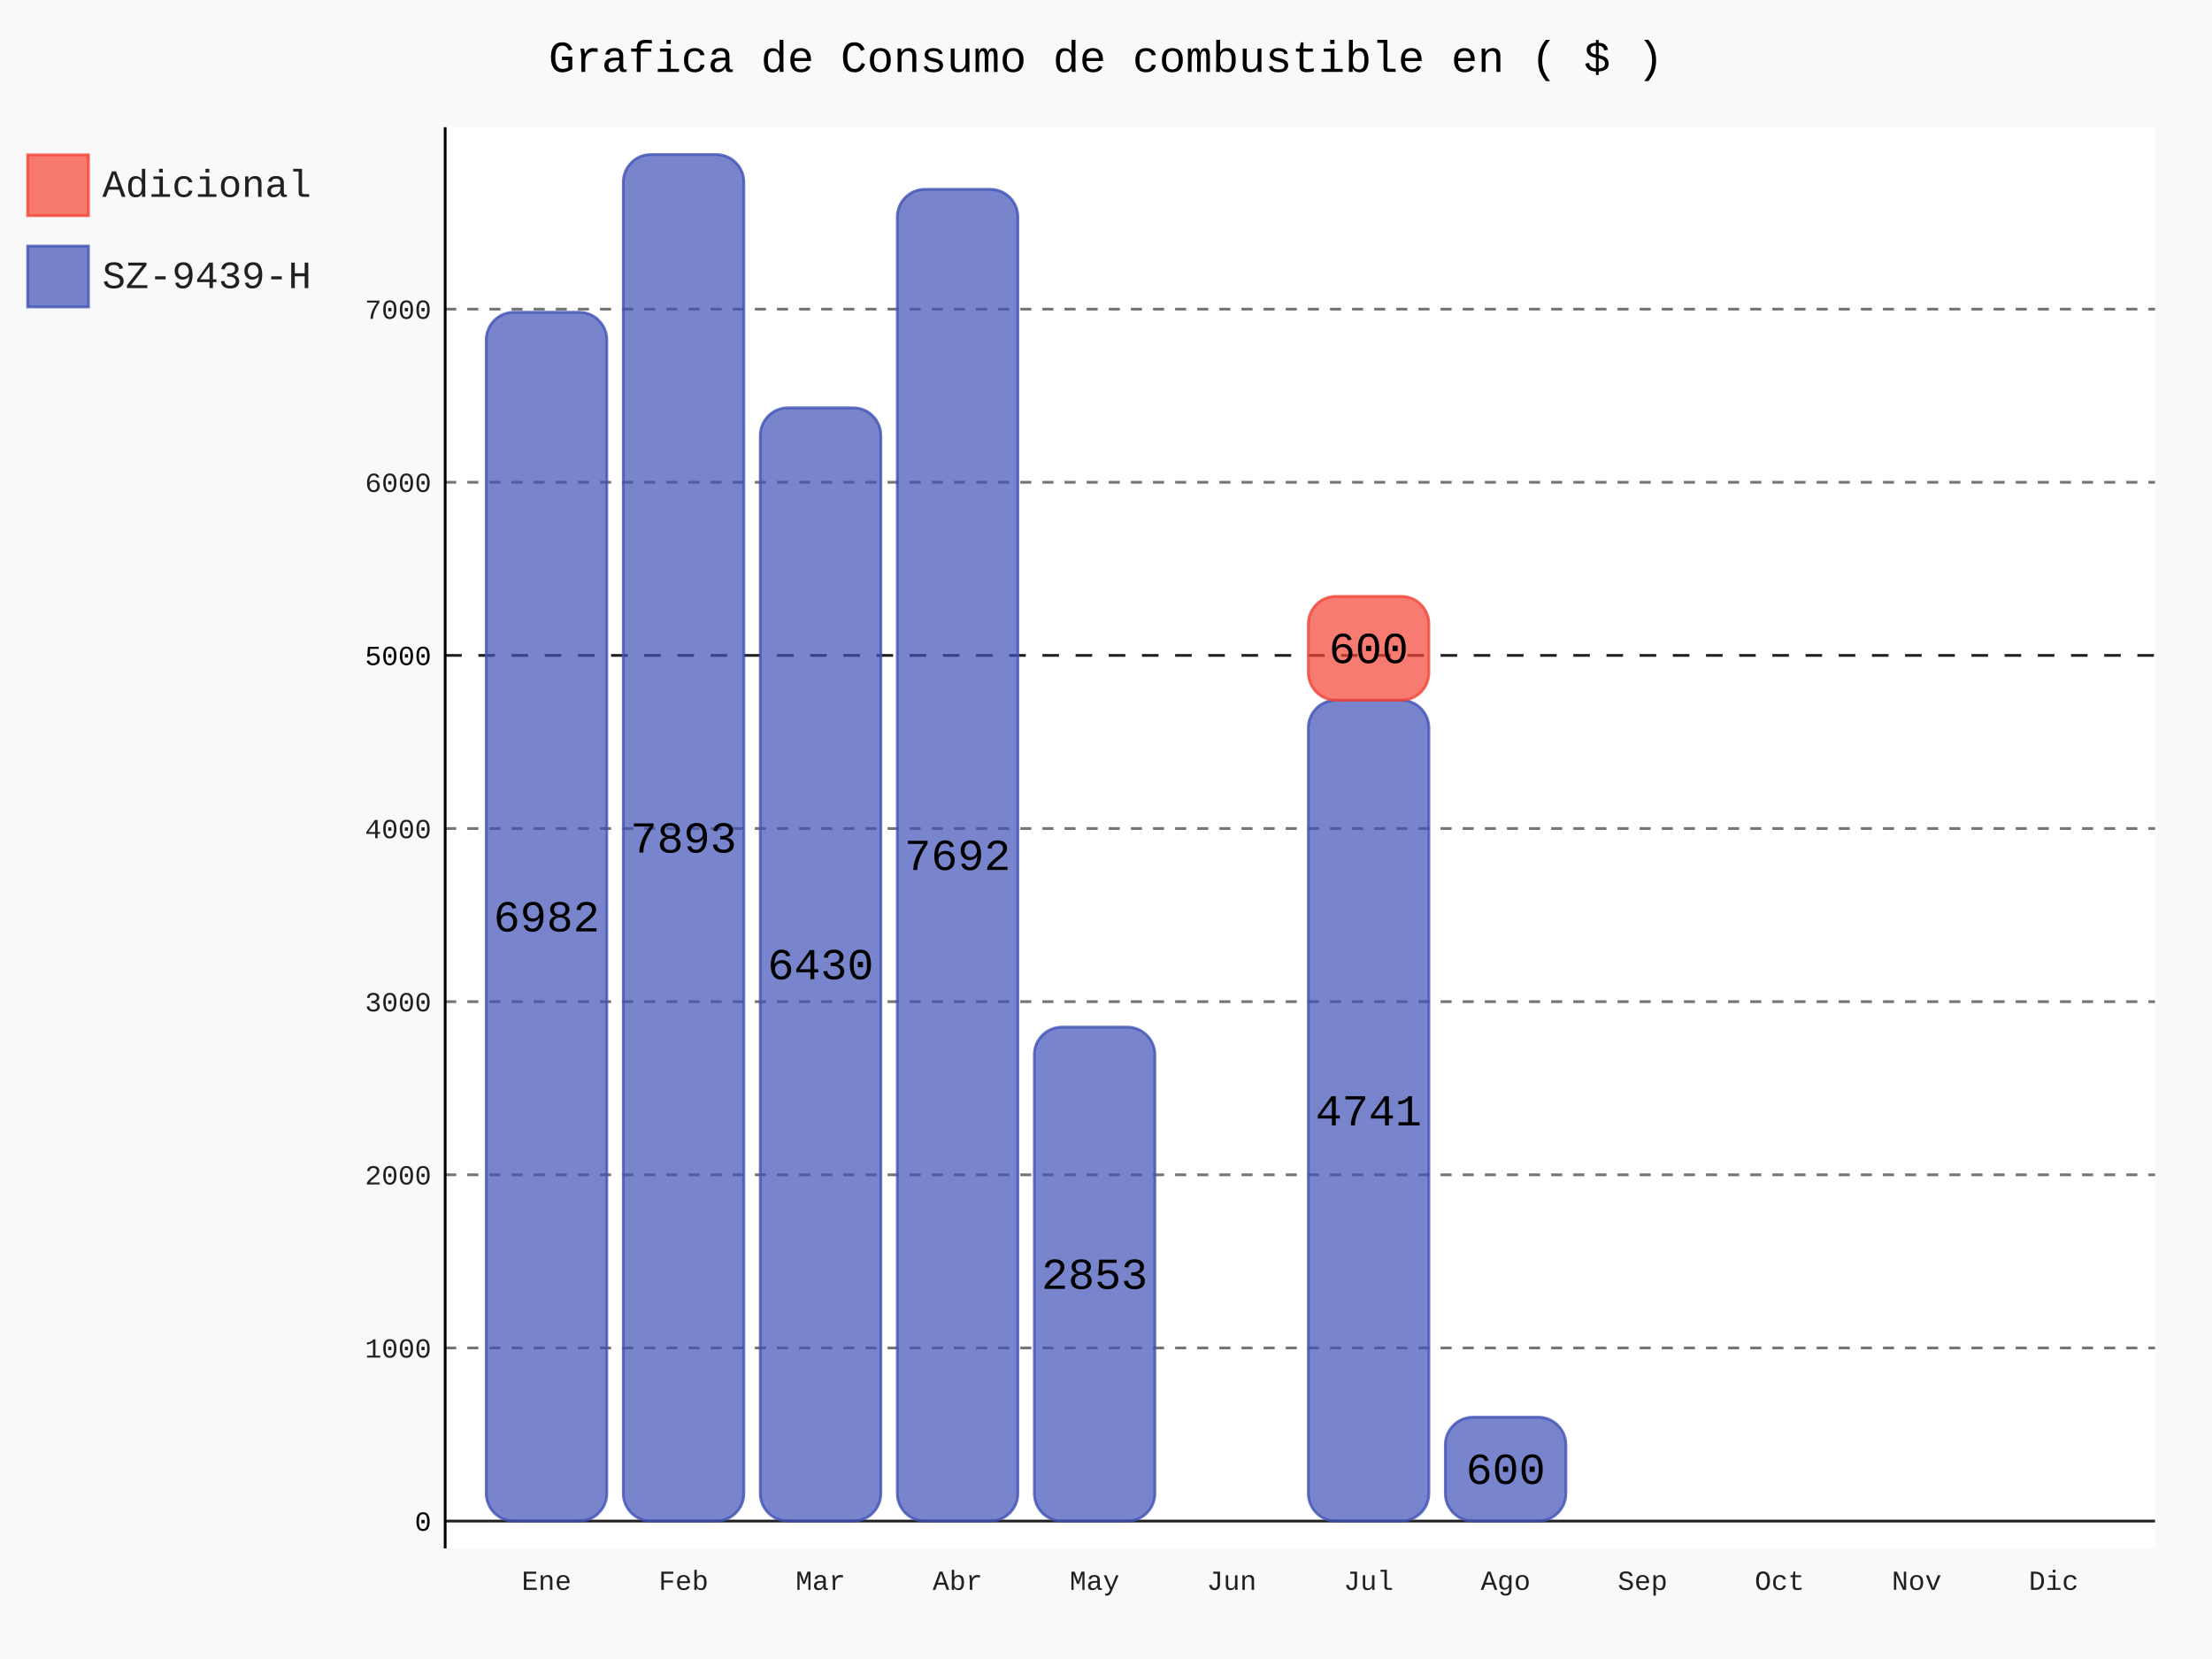
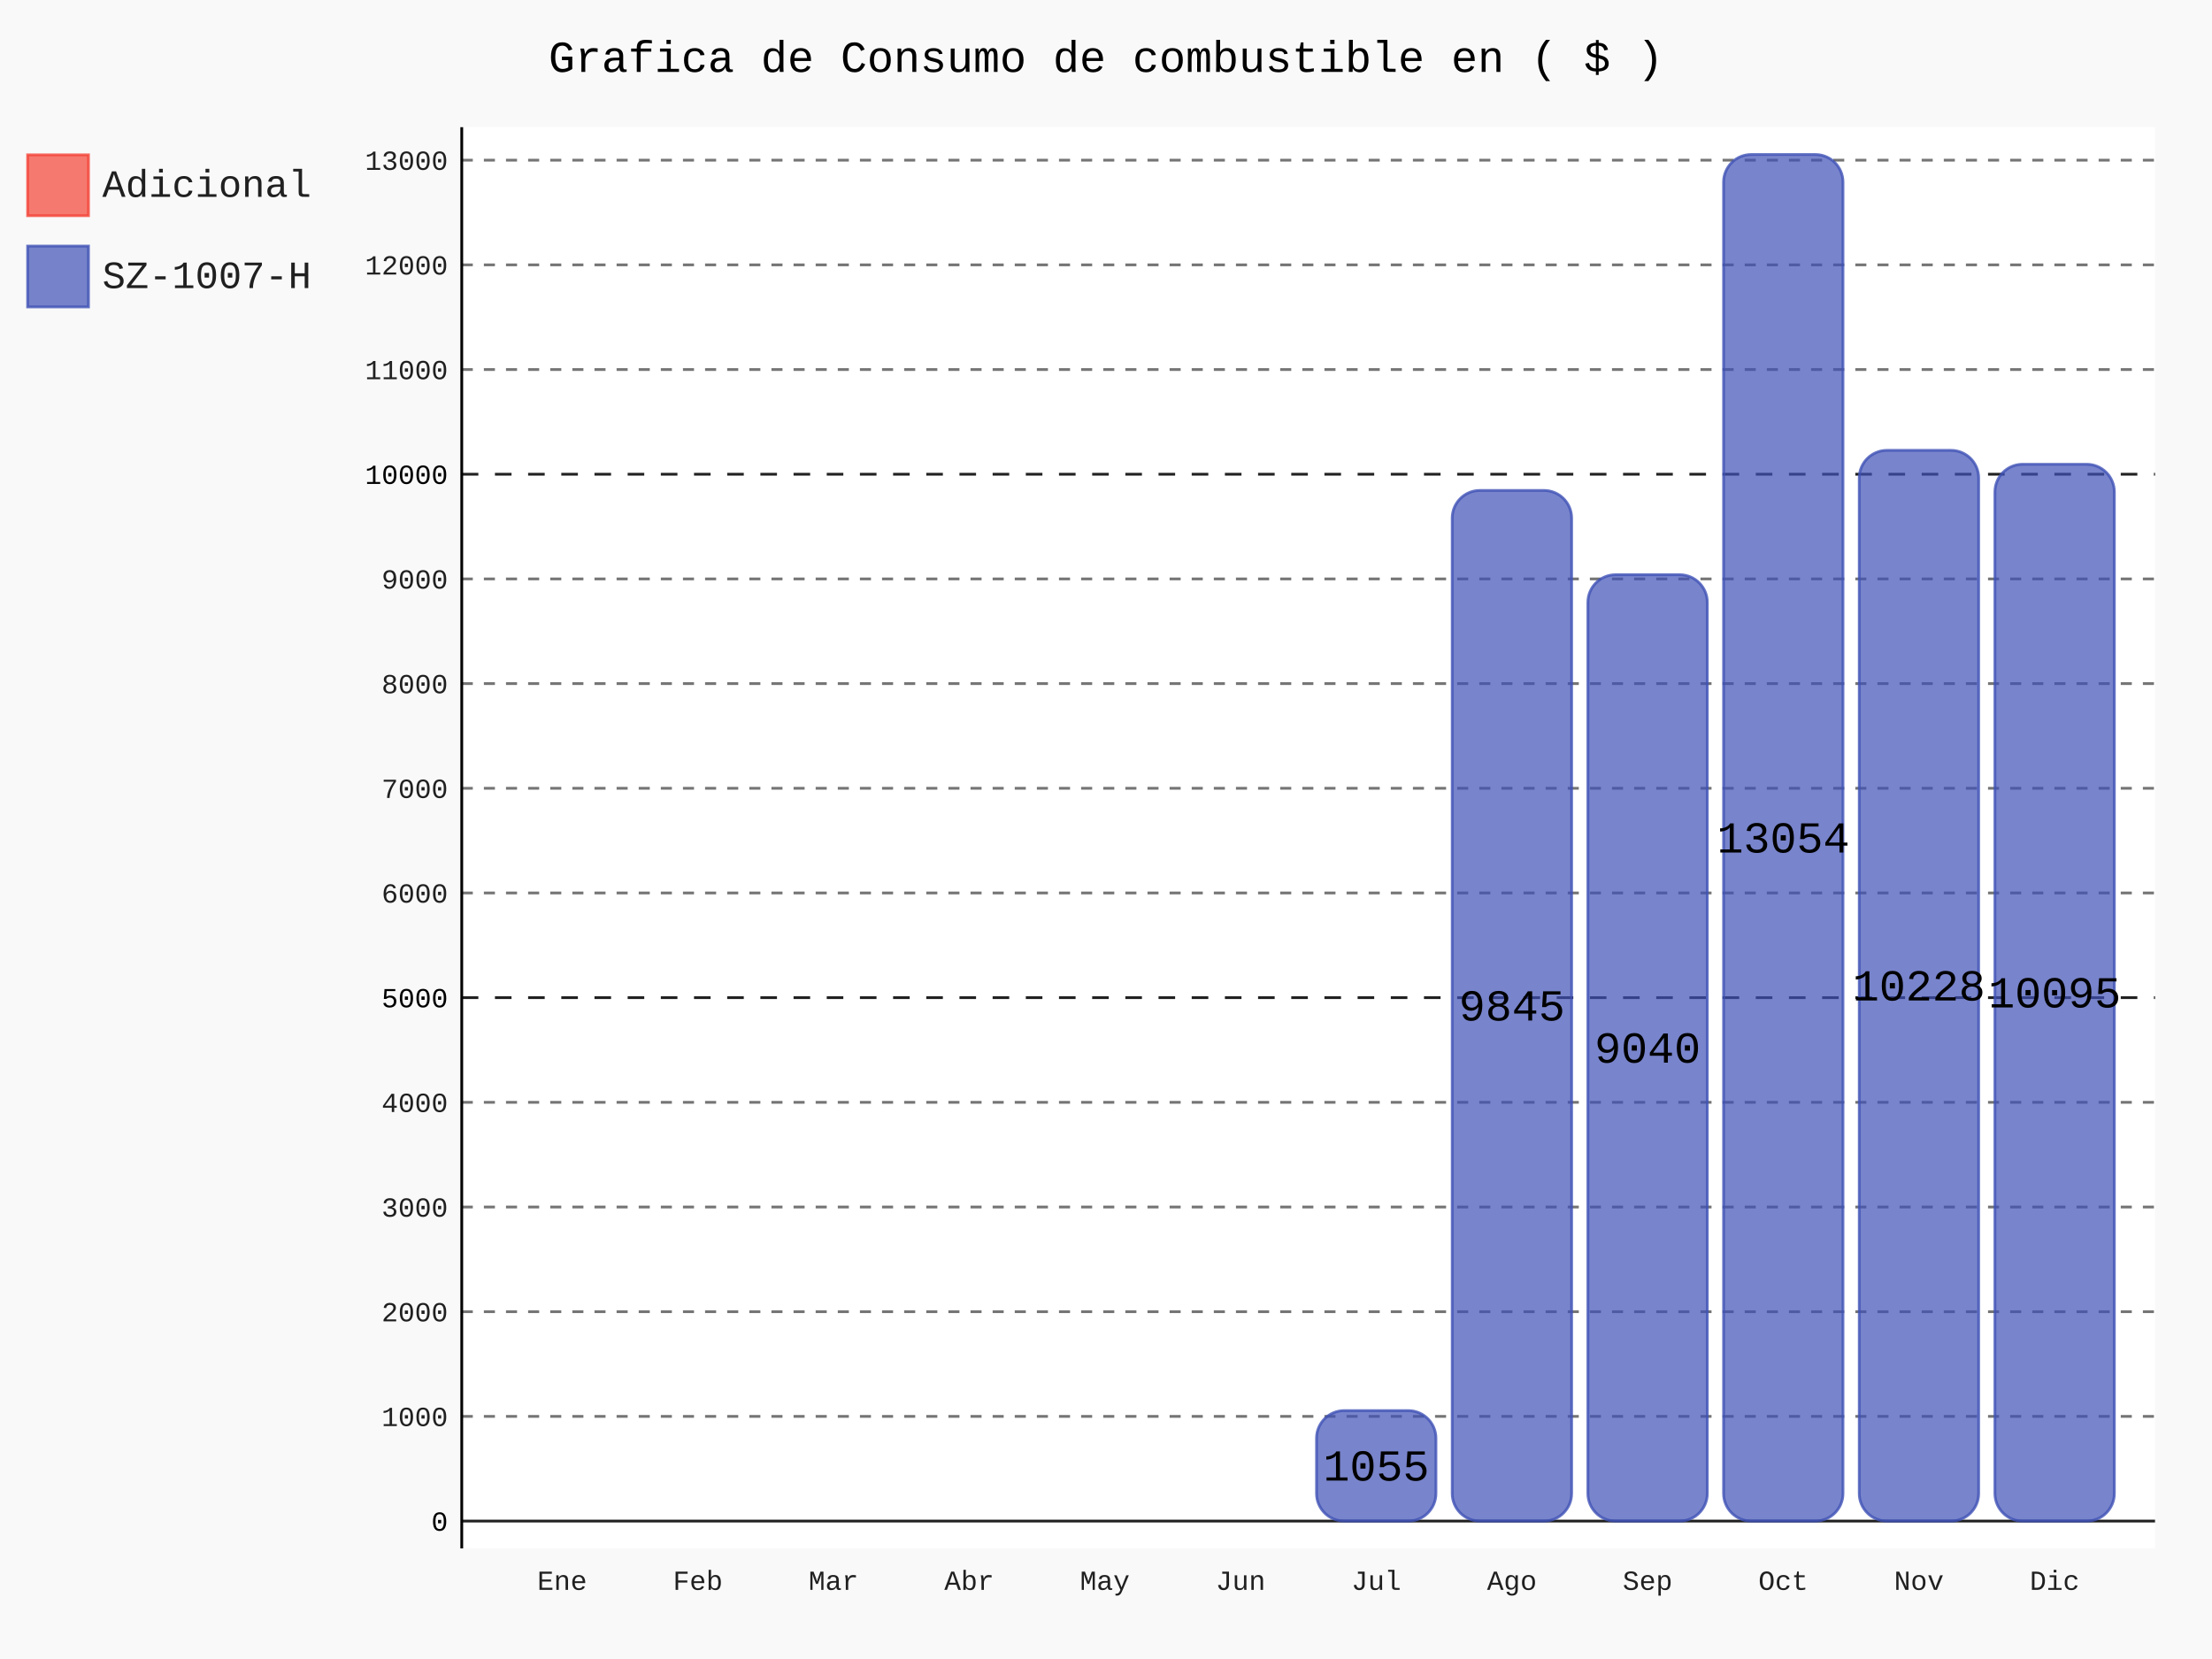
- <svg xmlns="http://www.w3.org/2000/svg" class="pygal-chart" id="chart-29f8f66f-3b3a-4ff8-b013-8a373b217491" viewBox="0 0 800 600">
+ <svg xmlns="http://www.w3.org/2000/svg" class="pygal-chart" id="chart-ab3c2174-28a5-49a7-9c34-a5045a11734b" viewBox="0 0 800 600">
  <defs>
    <style type="text/css">/*
 * This file is part of pygal
 *
 * A python svg graph plotting library
 * Copyright © 2012 Kozea

 * This library is free software: you can redistribute it and/or modify it under
 * the terms of the GNU Lesser General Public License as published by the Free
 * Software Foundation, either version 3 of the License, or (at your option) any
 * later version.
 *
 * This library is distributed in the hope that it will be useful, but WITHOUT
 * ANY WARRANTY; without even the implied warranty of MERCHANTABILITY or FITNESS
 * FOR A PARTICULAR PURPOSE.  See the GNU Lesser General Public License for more
 * details.
 *
 * You should have received a copy of the GNU Lesser General Public License
 * along with pygal. If not, see &lt;http://www.gnu.org/licenses/&gt;.
*/

/*
 * Font-sizes from config, override with care
 */

- #chart-29f8f66f-3b3a-4ff8-b013-8a373b217491  {
+ #chart-ab3c2174-28a5-49a7-9c34-a5045a11734b  {
  -webkit-user-select: none;
  -webkit-font-smoothing: antialiased;
  font-family: Consolas, "Liberation Mono", Menlo, Courier, monospace;
}

- #chart-29f8f66f-3b3a-4ff8-b013-8a373b217491 .title {
+ #chart-ab3c2174-28a5-49a7-9c34-a5045a11734b .title {
  font-family: Consolas, "Liberation Mono", Menlo, Courier, monospace;
  font-size: 16px;
}

- #chart-29f8f66f-3b3a-4ff8-b013-8a373b217491 .legends .legend text {
+ #chart-ab3c2174-28a5-49a7-9c34-a5045a11734b .legends .legend text {
  font-family: Consolas, "Liberation Mono", Menlo, Courier, monospace;
  font-size: 14px;
}

- #chart-29f8f66f-3b3a-4ff8-b013-8a373b217491 .axis text {
+ #chart-ab3c2174-28a5-49a7-9c34-a5045a11734b .axis text {
  font-family: Consolas, "Liberation Mono", Menlo, Courier, monospace;
  font-size: 10px;
}

- #chart-29f8f66f-3b3a-4ff8-b013-8a373b217491 .axis text.major {
+ #chart-ab3c2174-28a5-49a7-9c34-a5045a11734b .axis text.major {
  font-family: Consolas, "Liberation Mono", Menlo, Courier, monospace;
  font-size: 10px;
}

- #chart-29f8f66f-3b3a-4ff8-b013-8a373b217491 .text-overlay text.value {
+ #chart-ab3c2174-28a5-49a7-9c34-a5045a11734b .text-overlay text.value {
  font-family: Consolas, "Liberation Mono", Menlo, Courier, monospace;
  font-size: 16px;
}

- #chart-29f8f66f-3b3a-4ff8-b013-8a373b217491 .text-overlay text.label {
+ #chart-ab3c2174-28a5-49a7-9c34-a5045a11734b .text-overlay text.label {
  font-family: Consolas, "Liberation Mono", Menlo, Courier, monospace;
  font-size: 10px;
}

- #chart-29f8f66f-3b3a-4ff8-b013-8a373b217491 .tooltip {
+ #chart-ab3c2174-28a5-49a7-9c34-a5045a11734b .tooltip {
  font-family: Consolas, "Liberation Mono", Menlo, Courier, monospace;
  font-size: 14px;
}

- #chart-29f8f66f-3b3a-4ff8-b013-8a373b217491 text.no_data {
+ #chart-ab3c2174-28a5-49a7-9c34-a5045a11734b text.no_data {
  font-family: Consolas, "Liberation Mono", Menlo, Courier, monospace;
  font-size: 64px;
}

/*
 * This file is part of pygal
 *
 * A python svg graph plotting library
 * Copyright © 2012 Kozea

 * This library is free software: you can redistribute it and/or modify it under
 * the terms of the GNU Lesser General Public License as published by the Free
 * Software Foundation, either version 3 of the License, or (at your option) any
 * later version.
 *
 * This library is distributed in the hope that it will be useful, but WITHOUT
 * ANY WARRANTY; without even the implied warranty of MERCHANTABILITY or FITNESS
 * FOR A PARTICULAR PURPOSE.  See the GNU Lesser General Public License for more
 * details.
 *
 * You should have received a copy of the GNU Lesser General Public License
 * along with pygal. If not, see &lt;http://www.gnu.org/licenses/&gt;.
*/

/*
 * Styles from config
 */

- #chart-29f8f66f-3b3a-4ff8-b013-8a373b217491 {
+ #chart-ab3c2174-28a5-49a7-9c34-a5045a11734b {
  background-color: rgba(249, 249, 249, 1);
}

- #chart-29f8f66f-3b3a-4ff8-b013-8a373b217491 path,
- #chart-29f8f66f-3b3a-4ff8-b013-8a373b217491 line,
- #chart-29f8f66f-3b3a-4ff8-b013-8a373b217491 rect,
- #chart-29f8f66f-3b3a-4ff8-b013-8a373b217491 circle {
+ #chart-ab3c2174-28a5-49a7-9c34-a5045a11734b path,
+ #chart-ab3c2174-28a5-49a7-9c34-a5045a11734b line,
+ #chart-ab3c2174-28a5-49a7-9c34-a5045a11734b rect,
+ #chart-ab3c2174-28a5-49a7-9c34-a5045a11734b circle {
  -webkit-transition: 150ms;
  -moz-transition: 150ms;
  transition: 150ms;
}

- #chart-29f8f66f-3b3a-4ff8-b013-8a373b217491 .graph &gt; .background {
+ #chart-ab3c2174-28a5-49a7-9c34-a5045a11734b .graph &gt; .background {
  fill: rgba(249, 249, 249, 1);
}

- #chart-29f8f66f-3b3a-4ff8-b013-8a373b217491 .plot &gt; .background {
+ #chart-ab3c2174-28a5-49a7-9c34-a5045a11734b .plot &gt; .background {
  fill: rgba(255, 255, 255, 1);
}

- #chart-29f8f66f-3b3a-4ff8-b013-8a373b217491 .graph {
+ #chart-ab3c2174-28a5-49a7-9c34-a5045a11734b .graph {
  fill: rgba(0, 0, 0, .87);
}

- #chart-29f8f66f-3b3a-4ff8-b013-8a373b217491 text.no_data {
+ #chart-ab3c2174-28a5-49a7-9c34-a5045a11734b text.no_data {
  fill: rgba(0, 0, 0, 1);
}

- #chart-29f8f66f-3b3a-4ff8-b013-8a373b217491 .title {
+ #chart-ab3c2174-28a5-49a7-9c34-a5045a11734b .title {
  fill: rgba(0, 0, 0, 1);
}

- #chart-29f8f66f-3b3a-4ff8-b013-8a373b217491 .legends .legend text {
+ #chart-ab3c2174-28a5-49a7-9c34-a5045a11734b .legends .legend text {
  fill: rgba(0, 0, 0, .87);
}

- #chart-29f8f66f-3b3a-4ff8-b013-8a373b217491 .legends .legend:hover text {
+ #chart-ab3c2174-28a5-49a7-9c34-a5045a11734b .legends .legend:hover text {
  fill: rgba(0, 0, 0, 1);
}

- #chart-29f8f66f-3b3a-4ff8-b013-8a373b217491 .axis .line {
+ #chart-ab3c2174-28a5-49a7-9c34-a5045a11734b .axis .line {
  stroke: rgba(0, 0, 0, 1);
}

- #chart-29f8f66f-3b3a-4ff8-b013-8a373b217491 .axis .guide.line {
+ #chart-ab3c2174-28a5-49a7-9c34-a5045a11734b .axis .guide.line {
  stroke: rgba(0, 0, 0, .54);
}

- #chart-29f8f66f-3b3a-4ff8-b013-8a373b217491 .axis .major.line {
+ #chart-ab3c2174-28a5-49a7-9c34-a5045a11734b .axis .major.line {
  stroke: rgba(0, 0, 0, .87);
}

- #chart-29f8f66f-3b3a-4ff8-b013-8a373b217491 .axis text.major {
+ #chart-ab3c2174-28a5-49a7-9c34-a5045a11734b .axis text.major {
  fill: rgba(0, 0, 0, 1);
}

- #chart-29f8f66f-3b3a-4ff8-b013-8a373b217491 .axis.y .guides:hover .guide.line,
- #chart-29f8f66f-3b3a-4ff8-b013-8a373b217491 .line-graph .axis.x .guides:hover .guide.line,
- #chart-29f8f66f-3b3a-4ff8-b013-8a373b217491 .stackedline-graph .axis.x .guides:hover .guide.line,
- #chart-29f8f66f-3b3a-4ff8-b013-8a373b217491 .xy-graph .axis.x .guides:hover .guide.line {
+ #chart-ab3c2174-28a5-49a7-9c34-a5045a11734b .axis.y .guides:hover .guide.line,
+ #chart-ab3c2174-28a5-49a7-9c34-a5045a11734b .line-graph .axis.x .guides:hover .guide.line,
+ #chart-ab3c2174-28a5-49a7-9c34-a5045a11734b .stackedline-graph .axis.x .guides:hover .guide.line,
+ #chart-ab3c2174-28a5-49a7-9c34-a5045a11734b .xy-graph .axis.x .guides:hover .guide.line {
  stroke: rgba(0, 0, 0, 1);
}

- #chart-29f8f66f-3b3a-4ff8-b013-8a373b217491 .axis .guides:hover text {
+ #chart-ab3c2174-28a5-49a7-9c34-a5045a11734b .axis .guides:hover text {
  fill: rgba(0, 0, 0, 1);
}


- #chart-29f8f66f-3b3a-4ff8-b013-8a373b217491 .reactive {
+ #chart-ab3c2174-28a5-49a7-9c34-a5045a11734b .reactive {
  fill-opacity: .7;
  stroke-opacity: .8;
}

- #chart-29f8f66f-3b3a-4ff8-b013-8a373b217491 .ci {
+ #chart-ab3c2174-28a5-49a7-9c34-a5045a11734b .ci {
    stroke: rgba(0, 0, 0, .87);
}

- #chart-29f8f66f-3b3a-4ff8-b013-8a373b217491 .reactive.active,
- #chart-29f8f66f-3b3a-4ff8-b013-8a373b217491 .active .reactive {
+ #chart-ab3c2174-28a5-49a7-9c34-a5045a11734b .reactive.active,
+ #chart-ab3c2174-28a5-49a7-9c34-a5045a11734b .active .reactive {
  fill-opacity: .8;
  stroke-opacity: .9;
  stroke-width: 4;
}

- #chart-29f8f66f-3b3a-4ff8-b013-8a373b217491 .ci .reactive.active {
+ #chart-ab3c2174-28a5-49a7-9c34-a5045a11734b .ci .reactive.active {
  stroke-width: 1.5;
}

- #chart-29f8f66f-3b3a-4ff8-b013-8a373b217491 .series text {
+ #chart-ab3c2174-28a5-49a7-9c34-a5045a11734b .series text {
  fill: rgba(0, 0, 0, 1);
}

- #chart-29f8f66f-3b3a-4ff8-b013-8a373b217491 .tooltip rect {
+ #chart-ab3c2174-28a5-49a7-9c34-a5045a11734b .tooltip rect {
  fill: rgba(255, 255, 255, 1);
  stroke: rgba(0, 0, 0, 1);
  -webkit-transition: opacity 150ms;
  -moz-transition: opacity 150ms;
  transition: opacity 150ms;
}

- #chart-29f8f66f-3b3a-4ff8-b013-8a373b217491 .tooltip .label {
+ #chart-ab3c2174-28a5-49a7-9c34-a5045a11734b .tooltip .label {
  fill: rgba(0, 0, 0, .87);
}

- #chart-29f8f66f-3b3a-4ff8-b013-8a373b217491 .tooltip .label {
+ #chart-ab3c2174-28a5-49a7-9c34-a5045a11734b .tooltip .label {
  fill: rgba(0, 0, 0, .87);
}

- #chart-29f8f66f-3b3a-4ff8-b013-8a373b217491 .tooltip .legend {
+ #chart-ab3c2174-28a5-49a7-9c34-a5045a11734b .tooltip .legend {
  font-size: .8em;
  fill: rgba(0, 0, 0, .54);
}

- #chart-29f8f66f-3b3a-4ff8-b013-8a373b217491 .tooltip .x_label {
+ #chart-ab3c2174-28a5-49a7-9c34-a5045a11734b .tooltip .x_label {
  font-size: .6em;
  fill: rgba(0, 0, 0, 1);
}

- #chart-29f8f66f-3b3a-4ff8-b013-8a373b217491 .tooltip .xlink {
+ #chart-ab3c2174-28a5-49a7-9c34-a5045a11734b .tooltip .xlink {
  font-size: .5em;
  text-decoration: underline;
}

- #chart-29f8f66f-3b3a-4ff8-b013-8a373b217491 .tooltip .value {
+ #chart-ab3c2174-28a5-49a7-9c34-a5045a11734b .tooltip .value {
  font-size: 1.5em;
}

- #chart-29f8f66f-3b3a-4ff8-b013-8a373b217491 .bound {
+ #chart-ab3c2174-28a5-49a7-9c34-a5045a11734b .bound {
  font-size: .5em;
}

- #chart-29f8f66f-3b3a-4ff8-b013-8a373b217491 .max-value {
+ #chart-ab3c2174-28a5-49a7-9c34-a5045a11734b .max-value {
  font-size: .75em;
  fill: rgba(0, 0, 0, .54);
}

- #chart-29f8f66f-3b3a-4ff8-b013-8a373b217491 .map-element {
+ #chart-ab3c2174-28a5-49a7-9c34-a5045a11734b .map-element {
  fill: rgba(255, 255, 255, 1);
  stroke: rgba(0, 0, 0, .54) !important;
}

- #chart-29f8f66f-3b3a-4ff8-b013-8a373b217491 .map-element .reactive {
+ #chart-ab3c2174-28a5-49a7-9c34-a5045a11734b .map-element .reactive {
  fill-opacity: inherit;
  stroke-opacity: inherit;
}

- #chart-29f8f66f-3b3a-4ff8-b013-8a373b217491 .color-0, #chart-29f8f66f-3b3a-4ff8-b013-8a373b217491 .color-0 a:visited {
+ #chart-ab3c2174-28a5-49a7-9c34-a5045a11734b .color-0, #chart-ab3c2174-28a5-49a7-9c34-a5045a11734b .color-0 a:visited {
  stroke: #F44336;
  fill: #F44336;
}

- #chart-29f8f66f-3b3a-4ff8-b013-8a373b217491 .color-1, #chart-29f8f66f-3b3a-4ff8-b013-8a373b217491 .color-1 a:visited {
+ #chart-ab3c2174-28a5-49a7-9c34-a5045a11734b .color-1, #chart-ab3c2174-28a5-49a7-9c34-a5045a11734b .color-1 a:visited {
  stroke: #3F51B5;
  fill: #3F51B5;
}

- #chart-29f8f66f-3b3a-4ff8-b013-8a373b217491  .text-overlay .color-0 text {
+ #chart-ab3c2174-28a5-49a7-9c34-a5045a11734b  .text-overlay .color-0 text {
  fill: black;
}

- #chart-29f8f66f-3b3a-4ff8-b013-8a373b217491  .text-overlay .color-1 text {
+ #chart-ab3c2174-28a5-49a7-9c34-a5045a11734b  .text-overlay .color-1 text {
  fill: black;
}




/*
 * This file is part of pygal
 *
 * A python svg graph plotting library
 * Copyright © 2012 Kozea

 * This library is free software: you can redistribute it and/or modify it under
 * the terms of the GNU Lesser General Public License as published by the Free
 * Software Foundation, either version 3 of the License, or (at your option) any
 * later version.
 *
 * This library is distributed in the hope that it will be useful, but WITHOUT
 * ANY WARRANTY; without even the implied warranty of MERCHANTABILITY or FITNESS
 * FOR A PARTICULAR PURPOSE.  See the GNU Lesser General Public License for more
 * details.
 *
 * You should have received a copy of the GNU Lesser General Public License
 * along with pygal. If not, see &lt;http://www.gnu.org/licenses/&gt;.
*/

- #chart-29f8f66f-3b3a-4ff8-b013-8a373b217491 text.no_data {
+ #chart-ab3c2174-28a5-49a7-9c34-a5045a11734b text.no_data {
  text-anchor: middle;
}

- #chart-29f8f66f-3b3a-4ff8-b013-8a373b217491 .guide.line {
+ #chart-ab3c2174-28a5-49a7-9c34-a5045a11734b .guide.line {
  fill: none;
}

- #chart-29f8f66f-3b3a-4ff8-b013-8a373b217491 .centered {
+ #chart-ab3c2174-28a5-49a7-9c34-a5045a11734b .centered {
  text-anchor: middle;
}

- #chart-29f8f66f-3b3a-4ff8-b013-8a373b217491 .title {
+ #chart-ab3c2174-28a5-49a7-9c34-a5045a11734b .title {
  text-anchor: middle;
}

- #chart-29f8f66f-3b3a-4ff8-b013-8a373b217491 .legends .legend text {
+ #chart-ab3c2174-28a5-49a7-9c34-a5045a11734b .legends .legend text {
  fill-opacity: 1;
}

- #chart-29f8f66f-3b3a-4ff8-b013-8a373b217491 .axis.x text {
+ #chart-ab3c2174-28a5-49a7-9c34-a5045a11734b .axis.x text {
  text-anchor: middle;
}

- #chart-29f8f66f-3b3a-4ff8-b013-8a373b217491 .axis.x:not(.web) text[transform] {
+ #chart-ab3c2174-28a5-49a7-9c34-a5045a11734b .axis.x:not(.web) text[transform] {
  text-anchor: start;
}

- #chart-29f8f66f-3b3a-4ff8-b013-8a373b217491 .axis.x:not(.web) text[transform].backwards {
+ #chart-ab3c2174-28a5-49a7-9c34-a5045a11734b .axis.x:not(.web) text[transform].backwards {
  text-anchor: end;
}

- #chart-29f8f66f-3b3a-4ff8-b013-8a373b217491 .axis.y text {
+ #chart-ab3c2174-28a5-49a7-9c34-a5045a11734b .axis.y text {
  text-anchor: end;
}

- #chart-29f8f66f-3b3a-4ff8-b013-8a373b217491 .axis.y text[transform].backwards {
+ #chart-ab3c2174-28a5-49a7-9c34-a5045a11734b .axis.y text[transform].backwards {
  text-anchor: start;
}

- #chart-29f8f66f-3b3a-4ff8-b013-8a373b217491 .axis.y2 text {
+ #chart-ab3c2174-28a5-49a7-9c34-a5045a11734b .axis.y2 text {
  text-anchor: start;
}

- #chart-29f8f66f-3b3a-4ff8-b013-8a373b217491 .axis.y2 text[transform].backwards {
+ #chart-ab3c2174-28a5-49a7-9c34-a5045a11734b .axis.y2 text[transform].backwards {
  text-anchor: end;
}

- #chart-29f8f66f-3b3a-4ff8-b013-8a373b217491 .axis .guide.line {
+ #chart-ab3c2174-28a5-49a7-9c34-a5045a11734b .axis .guide.line {
  stroke-dasharray: 4,4;
}

- #chart-29f8f66f-3b3a-4ff8-b013-8a373b217491 .axis .major.guide.line {
+ #chart-ab3c2174-28a5-49a7-9c34-a5045a11734b .axis .major.guide.line {
  stroke-dasharray: 6,6;
}

- #chart-29f8f66f-3b3a-4ff8-b013-8a373b217491 .horizontal .axis.y .guide.line,
- #chart-29f8f66f-3b3a-4ff8-b013-8a373b217491 .horizontal .axis.y2 .guide.line,
- #chart-29f8f66f-3b3a-4ff8-b013-8a373b217491 .vertical .axis.x .guide.line {
+ #chart-ab3c2174-28a5-49a7-9c34-a5045a11734b .horizontal .axis.y .guide.line,
+ #chart-ab3c2174-28a5-49a7-9c34-a5045a11734b .horizontal .axis.y2 .guide.line,
+ #chart-ab3c2174-28a5-49a7-9c34-a5045a11734b .vertical .axis.x .guide.line {
  opacity: 0;
}

- #chart-29f8f66f-3b3a-4ff8-b013-8a373b217491 .horizontal .axis.always_show .guide.line,
- #chart-29f8f66f-3b3a-4ff8-b013-8a373b217491 .vertical .axis.always_show .guide.line {
+ #chart-ab3c2174-28a5-49a7-9c34-a5045a11734b .horizontal .axis.always_show .guide.line,
+ #chart-ab3c2174-28a5-49a7-9c34-a5045a11734b .vertical .axis.always_show .guide.line {
  opacity: 1 !important;
}

- #chart-29f8f66f-3b3a-4ff8-b013-8a373b217491 .axis.y .guides:hover .guide.line,
- #chart-29f8f66f-3b3a-4ff8-b013-8a373b217491 .axis.y2 .guides:hover .guide.line,
- #chart-29f8f66f-3b3a-4ff8-b013-8a373b217491 .axis.x .guides:hover .guide.line {
+ #chart-ab3c2174-28a5-49a7-9c34-a5045a11734b .axis.y .guides:hover .guide.line,
+ #chart-ab3c2174-28a5-49a7-9c34-a5045a11734b .axis.y2 .guides:hover .guide.line,
+ #chart-ab3c2174-28a5-49a7-9c34-a5045a11734b .axis.x .guides:hover .guide.line {
  opacity: 1;
}

- #chart-29f8f66f-3b3a-4ff8-b013-8a373b217491 .axis .guides:hover text {
+ #chart-ab3c2174-28a5-49a7-9c34-a5045a11734b .axis .guides:hover text {
  opacity: 1;
}

- #chart-29f8f66f-3b3a-4ff8-b013-8a373b217491 .nofill {
+ #chart-ab3c2174-28a5-49a7-9c34-a5045a11734b .nofill {
  fill: none;
}

- #chart-29f8f66f-3b3a-4ff8-b013-8a373b217491 .subtle-fill {
+ #chart-ab3c2174-28a5-49a7-9c34-a5045a11734b .subtle-fill {
  fill-opacity: .2;
}

- #chart-29f8f66f-3b3a-4ff8-b013-8a373b217491 .dot {
+ #chart-ab3c2174-28a5-49a7-9c34-a5045a11734b .dot {
  stroke-width: 1px;
  fill-opacity: 1;
}

- #chart-29f8f66f-3b3a-4ff8-b013-8a373b217491 .dot.active {
+ #chart-ab3c2174-28a5-49a7-9c34-a5045a11734b .dot.active {
  stroke-width: 5px;
}

- #chart-29f8f66f-3b3a-4ff8-b013-8a373b217491 .dot.negative {
+ #chart-ab3c2174-28a5-49a7-9c34-a5045a11734b .dot.negative {
  fill: transparent;
}

- #chart-29f8f66f-3b3a-4ff8-b013-8a373b217491  text, #chart-29f8f66f-3b3a-4ff8-b013-8a373b217491  tspan {
+ #chart-ab3c2174-28a5-49a7-9c34-a5045a11734b  text, #chart-ab3c2174-28a5-49a7-9c34-a5045a11734b  tspan {
  stroke: none !important;
}

- #chart-29f8f66f-3b3a-4ff8-b013-8a373b217491 .series text.active {
+ #chart-ab3c2174-28a5-49a7-9c34-a5045a11734b .series text.active {
  opacity: 1;
}

- #chart-29f8f66f-3b3a-4ff8-b013-8a373b217491 .tooltip rect {
+ #chart-ab3c2174-28a5-49a7-9c34-a5045a11734b .tooltip rect {
  fill-opacity: .95;
  stroke-width: .5;
}

- #chart-29f8f66f-3b3a-4ff8-b013-8a373b217491 .tooltip text {
+ #chart-ab3c2174-28a5-49a7-9c34-a5045a11734b .tooltip text {
  fill-opacity: 1;
}

- #chart-29f8f66f-3b3a-4ff8-b013-8a373b217491 .showable {
+ #chart-ab3c2174-28a5-49a7-9c34-a5045a11734b .showable {
  visibility: hidden;
}

- #chart-29f8f66f-3b3a-4ff8-b013-8a373b217491 .showable.shown {
+ #chart-ab3c2174-28a5-49a7-9c34-a5045a11734b .showable.shown {
  visibility: visible;
}

- #chart-29f8f66f-3b3a-4ff8-b013-8a373b217491 .gauge-background {
+ #chart-ab3c2174-28a5-49a7-9c34-a5045a11734b .gauge-background {
  fill: rgba(229, 229, 229, 1);
  stroke: none;
}

- #chart-29f8f66f-3b3a-4ff8-b013-8a373b217491 .bg-lines {
+ #chart-ab3c2174-28a5-49a7-9c34-a5045a11734b .bg-lines {
  stroke: rgba(249, 249, 249, 1);
  stroke-width: 2px;
}
</style>
  </defs>
  <g class="graph stackedbar-graph vertical">
    <rect class="background" height="600" width="800" x="0" y="0" />
-     <g class="plot" transform="translate(161, 46)">
-       <rect class="background" height="514" width="618.4" x="0" y="0" />
+     <g class="plot" transform="translate(167, 46)">
+       <rect class="background" height="514" width="612.4" x="0" y="0" />
      <g class="axis y always_show">
        <g class="guides">
-           <path class="axis major line" d="M0 504.115 h618.4" />
+           <path class="axis major line" d="M0 504.115 h612.4" />
          <text class="major" x="-5" y="507.615">0</text>
        </g>
        <g class="guides">
-           <path class="guide line" d="M0 441.499 h618.4" />
-           <text class="" x="-5" y="444.999">1000</text>
-         </g>
-         <g class="guides">
-           <path class="guide line" d="M0 378.883 h618.4" />
-           <text class="" x="-5" y="382.383">2000</text>
-         </g>
-         <g class="guides">
-           <path class="guide line" d="M0 316.266 h618.4" />
-           <text class="" x="-5" y="319.766">3000</text>
-         </g>
-         <g class="guides">
-           <path class="guide line" d="M0 253.65 h618.4" />
-           <text class="" x="-5" y="257.15">4000</text>
-         </g>
-         <g class="guides">
-           <path class="major guide line" d="M0 191.034 h618.4" />
-           <text class="major" x="-5" y="194.534">5000</text>
-         </g>
-         <g class="guides">
-           <path class="guide line" d="M0 128.417 h618.4" />
-           <text class="" x="-5" y="131.917">6000</text>
-         </g>
-         <g class="guides">
-           <path class="guide line" d="M0 65.801 h618.4" />
-           <text class="" x="-5" y="69.301">7000</text>
+           <path class="guide line" d="M0 466.255 h612.4" />
+           <text class="" x="-5" y="469.755">1000</text>
+         </g>
+         <g class="guides">
+           <path class="guide line" d="M0 428.394 h612.4" />
+           <text class="" x="-5" y="431.894">2000</text>
+         </g>
+         <g class="guides">
+           <path class="guide line" d="M0 390.534 h612.4" />
+           <text class="" x="-5" y="394.034">3000</text>
+         </g>
+         <g class="guides">
+           <path class="guide line" d="M0 352.673 h612.4" />
+           <text class="" x="-5" y="356.173">4000</text>
+         </g>
+         <g class="guides">
+           <path class="major guide line" d="M0 314.813 h612.4" />
+           <text class="major" x="-5" y="318.313">5000</text>
+         </g>
+         <g class="guides">
+           <path class="guide line" d="M0 276.952 h612.4" />
+           <text class="" x="-5" y="280.452">6000</text>
+         </g>
+         <g class="guides">
+           <path class="guide line" d="M0 239.092 h612.4" />
+           <text class="" x="-5" y="242.592">7000</text>
+         </g>
+         <g class="guides">
+           <path class="guide line" d="M0 201.232 h612.4" />
+           <text class="" x="-5" y="204.732">8000</text>
+         </g>
+         <g class="guides">
+           <path class="guide line" d="M0 163.371 h612.4" />
+           <text class="" x="-5" y="166.871">9000</text>
+         </g>
+         <g class="guides">
+           <path class="major guide line" d="M0 125.511 h612.4" />
+           <text class="major" x="-5" y="129.011">10000</text>
+         </g>
+         <g class="guides">
+           <path class="guide line" d="M0 87.65 h612.4" />
+           <text class="" x="-5" y="91.15">11000</text>
+         </g>
+         <g class="guides">
+           <path class="guide line" d="M0 49.79 h612.4" />
+           <text class="" x="-5" y="53.29">12000</text>
+         </g>
+         <g class="guides">
+           <path class="guide line" d="M0 11.929 h612.4" />
+           <text class="" x="-5" y="15.429">13000</text>
        </g>
      </g>
      <g class="axis x">
        <path class="line" d="M0 0 v514" />
        <g class="guides">
-           <path class="guide line" d="M36.668 0 v514" />
-           <text class="" x="36.668" y="529.0">Ene</text>
-         </g>
-         <g class="guides">
-           <path class="guide line" d="M86.219 0 v514" />
-           <text class="" x="86.219" y="529.0">Feb</text>
-         </g>
-         <g class="guides">
-           <path class="guide line" d="M135.771 0 v514" />
-           <text class="" x="135.771" y="529.0">Mar</text>
-         </g>
-         <g class="guides">
-           <path class="guide line" d="M185.322 0 v514" />
-           <text class="" x="185.322" y="529.0">Abr</text>
-         </g>
-         <g class="guides">
-           <path class="guide line" d="M234.873 0 v514" />
-           <text class="" x="234.873" y="529.0">May</text>
-         </g>
-         <g class="guides">
-           <path class="guide line" d="M284.424 0 v514" />
-           <text class="" x="284.424" y="529.0">Jun</text>
-         </g>
-         <g class="guides">
-           <path class="guide line" d="M333.976 0 v514" />
-           <text class="" x="333.976" y="529.0">Jul</text>
-         </g>
-         <g class="guides">
-           <path class="guide line" d="M383.527 0 v514" />
-           <text class="" x="383.527" y="529.0">Ago</text>
-         </g>
-         <g class="guides">
-           <path class="guide line" d="M433.078 0 v514" />
-           <text class="" x="433.078" y="529.0">Sep</text>
-         </g>
-         <g class="guides">
-           <path class="guide line" d="M482.629 0 v514" />
-           <text class="" x="482.629" y="529.0">Oct</text>
-         </g>
-         <g class="guides">
-           <path class="guide line" d="M532.181 0 v514" />
-           <text class="" x="532.181" y="529.0">Nov</text>
-         </g>
-         <g class="guides">
-           <path class="guide line" d="M581.732 0 v514" />
-           <text class="" x="581.732" y="529.0">Dic</text>
+           <path class="guide line" d="M36.312 0 v514" />
+           <text class="" x="36.312" y="529.0">Ene</text>
+         </g>
+         <g class="guides">
+           <path class="guide line" d="M85.383 0 v514" />
+           <text class="" x="85.383" y="529.0">Feb</text>
+         </g>
+         <g class="guides">
+           <path class="guide line" d="M134.453 0 v514" />
+           <text class="" x="134.453" y="529.0">Mar</text>
+         </g>
+         <g class="guides">
+           <path class="guide line" d="M183.524 0 v514" />
+           <text class="" x="183.524" y="529.0">Abr</text>
+         </g>
+         <g class="guides">
+           <path class="guide line" d="M232.594 0 v514" />
+           <text class="" x="232.594" y="529.0">May</text>
+         </g>
+         <g class="guides">
+           <path class="guide line" d="M281.665 0 v514" />
+           <text class="" x="281.665" y="529.0">Jun</text>
+         </g>
+         <g class="guides">
+           <path class="guide line" d="M330.735 0 v514" />
+           <text class="" x="330.735" y="529.0">Jul</text>
+         </g>
+         <g class="guides">
+           <path class="guide line" d="M379.806 0 v514" />
+           <text class="" x="379.806" y="529.0">Ago</text>
+         </g>
+         <g class="guides">
+           <path class="guide line" d="M428.876 0 v514" />
+           <text class="" x="428.876" y="529.0">Sep</text>
+         </g>
+         <g class="guides">
+           <path class="guide line" d="M477.947 0 v514" />
+           <text class="" x="477.947" y="529.0">Oct</text>
+         </g>
+         <g class="guides">
+           <path class="guide line" d="M527.017 0 v514" />
+           <text class="" x="527.017" y="529.0">Nov</text>
+         </g>
+         <g class="guides">
+           <path class="guide line" d="M576.088 0 v514" />
+           <text class="" x="576.088" y="529.0">Dic</text>
        </g>
      </g>
      <g class="series serie-1 color-1">
        <g class="bars">
          <g class="bar">
-             <rect class="rect reactive tooltip-trigger" height="437.187" rx="10" ry="10" width="43.605" x="14.865" y="66.928" />
-           </g>
-           <g class="bar">
-             <rect class="rect reactive tooltip-trigger" height="494.231" rx="10" ry="10" width="43.605" x="64.417" y="9.885" />
-           </g>
-           <g class="bar">
-             <rect class="rect reactive tooltip-trigger" height="402.623" rx="10" ry="10" width="43.605" x="113.968" y="101.492" />
-           </g>
-           <g class="bar">
-             <rect class="rect reactive tooltip-trigger" height="481.645" rx="10" ry="10" width="43.605" x="163.519" y="22.47" />
-           </g>
-           <g class="bar">
-             <rect class="rect reactive tooltip-trigger" height="178.644" rx="10" ry="10" width="43.605" x="213.071" y="325.471" />
-           </g>
-           <g class="bar">
-             <rect class="rect reactive tooltip-trigger" height="0.0" rx="10" ry="10" width="43.605" x="262.622" y="504.115" />
-           </g>
-           <g class="bar">
-             <rect class="rect reactive tooltip-trigger" height="296.864" rx="10" ry="10" width="43.605" x="312.173" y="207.251" />
-           </g>
-           <g class="bar">
-             <rect class="rect reactive tooltip-trigger" height="37.57" rx="10" ry="10" width="43.605" x="361.724" y="466.546" />
-           </g>
-           <g class="bar">
-             <rect class="rect reactive tooltip-trigger" height="0.0" rx="10" ry="10" width="43.605" x="411.276" y="504.115" />
-           </g>
-           <g class="bar">
-             <rect class="rect reactive tooltip-trigger" height="0.0" rx="10" ry="10" width="43.605" x="460.827" y="504.115" />
-           </g>
-           <g class="bar">
-             <rect class="rect reactive tooltip-trigger" height="0.0" rx="10" ry="10" width="43.605" x="510.378" y="504.115" />
-           </g>
-           <g class="bar">
-             <rect class="rect reactive tooltip-trigger" height="0.0" rx="10" ry="10" width="43.605" x="559.929" y="504.115" />
+             <rect class="rect reactive tooltip-trigger" height="0.0" rx="10" ry="10" width="43.182" x="14.721" y="504.115" />
+           </g>
+           <g class="bar">
+             <rect class="rect reactive tooltip-trigger" height="0.0" rx="10" ry="10" width="43.182" x="63.792" y="504.115" />
+           </g>
+           <g class="bar">
+             <rect class="rect reactive tooltip-trigger" height="0.0" rx="10" ry="10" width="43.182" x="112.862" y="504.115" />
+           </g>
+           <g class="bar">
+             <rect class="rect reactive tooltip-trigger" height="0.0" rx="10" ry="10" width="43.182" x="161.933" y="504.115" />
+           </g>
+           <g class="bar">
+             <rect class="rect reactive tooltip-trigger" height="0.0" rx="10" ry="10" width="43.182" x="211.003" y="504.115" />
+           </g>
+           <g class="bar">
+             <rect class="rect reactive tooltip-trigger" height="0.0" rx="10" ry="10" width="43.182" x="260.074" y="504.115" />
+           </g>
+           <g class="bar">
+             <rect class="rect reactive tooltip-trigger" height="39.943" rx="10" ry="10" width="43.182" x="309.144" y="464.173" />
+           </g>
+           <g class="bar">
+             <rect class="rect reactive tooltip-trigger" height="372.736" rx="10" ry="10" width="43.182" x="358.215" y="131.379" />
+           </g>
+           <g class="bar">
+             <rect class="rect reactive tooltip-trigger" height="342.259" rx="10" ry="10" width="43.182" x="407.285" y="161.857" />
+           </g>
+           <g class="bar">
+             <rect class="rect reactive tooltip-trigger" height="494.231" rx="10" ry="10" width="43.182" x="456.356" y="9.885" />
+           </g>
+           <g class="bar">
+             <rect class="rect reactive tooltip-trigger" height="387.237" rx="10" ry="10" width="43.182" x="505.426" y="116.878" />
+           </g>
+           <g class="bar">
+             <rect class="rect reactive tooltip-trigger" height="382.202" rx="10" ry="10" width="43.182" x="554.497" y="121.914" />
          </g>
        </g>
      </g>
      <g class="series serie-0 color-0">
        <g class="bars">
          <g class="bar">
-             <rect class="rect reactive tooltip-trigger" height="0.0" rx="10" ry="10" width="43.605" x="14.865" y="66.928" />
-           </g>
-           <g class="bar">
-             <rect class="rect reactive tooltip-trigger" height="0.0" rx="10" ry="10" width="43.605" x="64.417" y="9.885" />
-           </g>
-           <g class="bar">
-             <rect class="rect reactive tooltip-trigger" height="0.0" rx="10" ry="10" width="43.605" x="113.968" y="101.492" />
-           </g>
-           <g class="bar">
-             <rect class="rect reactive tooltip-trigger" height="0.0" rx="10" ry="10" width="43.605" x="163.519" y="22.47" />
-           </g>
-           <g class="bar">
-             <rect class="rect reactive tooltip-trigger" height="0.0" rx="10" ry="10" width="43.605" x="213.071" y="325.471" />
-           </g>
-           <g class="bar">
-             <rect class="rect reactive tooltip-trigger" height="0.0" rx="10" ry="10" width="43.605" x="262.622" y="504.115" />
-           </g>
-           <g class="bar">
-             <rect class="rect reactive tooltip-trigger" height="37.57" rx="10" ry="10" width="43.605" x="312.173" y="169.682" />
-           </g>
-           <g class="bar">
-             <rect class="rect reactive tooltip-trigger" height="0.0" rx="10" ry="10" width="43.605" x="361.724" y="466.546" />
-           </g>
-           <g class="bar">
-             <rect class="rect reactive tooltip-trigger" height="0.0" rx="10" ry="10" width="43.605" x="411.276" y="504.115" />
-           </g>
-           <g class="bar">
-             <rect class="rect reactive tooltip-trigger" height="0.0" rx="10" ry="10" width="43.605" x="460.827" y="504.115" />
-           </g>
-           <g class="bar">
-             <rect class="rect reactive tooltip-trigger" height="0.0" rx="10" ry="10" width="43.605" x="510.378" y="504.115" />
-           </g>
-           <g class="bar">
-             <rect class="rect reactive tooltip-trigger" height="0.0" rx="10" ry="10" width="43.605" x="559.929" y="504.115" />
+             <rect class="rect reactive tooltip-trigger" height="0.0" rx="10" ry="10" width="43.182" x="14.721" y="504.115" />
+           </g>
+           <g class="bar">
+             <rect class="rect reactive tooltip-trigger" height="0.0" rx="10" ry="10" width="43.182" x="63.792" y="504.115" />
+           </g>
+           <g class="bar">
+             <rect class="rect reactive tooltip-trigger" height="0.0" rx="10" ry="10" width="43.182" x="112.862" y="504.115" />
+           </g>
+           <g class="bar">
+             <rect class="rect reactive tooltip-trigger" height="0.0" rx="10" ry="10" width="43.182" x="161.933" y="504.115" />
+           </g>
+           <g class="bar">
+             <rect class="rect reactive tooltip-trigger" height="0.0" rx="10" ry="10" width="43.182" x="211.003" y="504.115" />
+           </g>
+           <g class="bar">
+             <rect class="rect reactive tooltip-trigger" height="0.0" rx="10" ry="10" width="43.182" x="260.074" y="504.115" />
+           </g>
+           <g class="bar">
+             <rect class="rect reactive tooltip-trigger" height="0.0" rx="10" ry="10" width="43.182" x="309.144" y="464.173" />
+           </g>
+           <g class="bar">
+             <rect class="rect reactive tooltip-trigger" height="0.0" rx="10" ry="10" width="43.182" x="358.215" y="131.379" />
+           </g>
+           <g class="bar">
+             <rect class="rect reactive tooltip-trigger" height="0.0" rx="10" ry="10" width="43.182" x="407.285" y="161.857" />
+           </g>
+           <g class="bar">
+             <rect class="rect reactive tooltip-trigger" height="0.0" rx="10" ry="10" width="43.182" x="456.356" y="9.885" />
+           </g>
+           <g class="bar">
+             <rect class="rect reactive tooltip-trigger" height="0.0" rx="10" ry="10" width="43.182" x="505.426" y="116.878" />
+           </g>
+           <g class="bar">
+             <rect class="rect reactive tooltip-trigger" height="0.0" rx="10" ry="10" width="43.182" x="554.497" y="121.914" />
          </g>
        </g>
      </g>
    </g>
    <g class="titles">
      <text class="title plot_title" x="400.0" y="26">Grafica de Consumo de combustible en ( $ )</text>
    </g>
-     <g class="plot overlay" transform="translate(161, 46)">
+     <g class="plot overlay" transform="translate(167, 46)">
      <g class="series serie-1 color-1" />
      <g class="series serie-0 color-0" />
    </g>
-     <g class="plot text-overlay" transform="translate(161, 46)">
+     <g class="plot text-overlay" transform="translate(167, 46)">
      <g class="series serie-1 color-1">
-         <text class="value" text-anchor="middle" x="36.668" y="290.855">6982</text>
-         <text class="value" text-anchor="middle" x="86.219" y="262.333">7893</text>
-         <text class="value" text-anchor="middle" x="135.771" y="308.137">6430</text>
-         <text class="value" text-anchor="middle" x="185.322" y="268.626">7692</text>
-         <text class="value" text-anchor="middle" x="234.873" y="420.127">2853</text>
-         <text class="value" text-anchor="middle" x="284.424" y="509.449" />
-         <text class="value" text-anchor="middle" x="333.976" y="361.017">4741</text>
-         <text class="value" text-anchor="middle" x="383.527" y="490.664">600</text>
-         <text class="value" text-anchor="middle" x="433.078" y="509.449" />
-         <text class="value" text-anchor="middle" x="482.629" y="509.449" />
-         <text class="value" text-anchor="middle" x="532.181" y="509.449" />
-         <text class="value" text-anchor="middle" x="581.732" y="509.449" />
+         <text class="value" text-anchor="middle" x="36.312" y="509.449" />
+         <text class="value" text-anchor="middle" x="85.383" y="509.449" />
+         <text class="value" text-anchor="middle" x="134.453" y="509.449" />
+         <text class="value" text-anchor="middle" x="183.524" y="509.449" />
+         <text class="value" text-anchor="middle" x="232.594" y="509.449" />
+         <text class="value" text-anchor="middle" x="281.665" y="509.449" />
+         <text class="value" text-anchor="middle" x="330.735" y="489.477">1055</text>
+         <text class="value" text-anchor="middle" x="379.806" y="323.08">9845</text>
+         <text class="value" text-anchor="middle" x="428.876" y="338.319">9040</text>
+         <text class="value" text-anchor="middle" x="477.947" y="262.333">13054</text>
+         <text class="value" text-anchor="middle" x="527.017" y="315.83">10228</text>
+         <text class="value" text-anchor="middle" x="576.088" y="318.348">10095</text>
      </g>
      <g class="series serie-0 color-0">
-         <text class="value" text-anchor="middle" x="36.668" y="72.261" />
-         <text class="value" text-anchor="middle" x="86.219" y="15.218" />
-         <text class="value" text-anchor="middle" x="135.771" y="106.826" />
-         <text class="value" text-anchor="middle" x="185.322" y="27.804" />
-         <text class="value" text-anchor="middle" x="234.873" y="330.804" />
-         <text class="value" text-anchor="middle" x="284.424" y="509.449" />
-         <text class="value" text-anchor="middle" x="333.976" y="193.8">600</text>
-         <text class="value" text-anchor="middle" x="383.527" y="471.879" />
-         <text class="value" text-anchor="middle" x="433.078" y="509.449" />
-         <text class="value" text-anchor="middle" x="482.629" y="509.449" />
-         <text class="value" text-anchor="middle" x="532.181" y="509.449" />
-         <text class="value" text-anchor="middle" x="581.732" y="509.449" />
+         <text class="value" text-anchor="middle" x="36.312" y="509.449" />
+         <text class="value" text-anchor="middle" x="85.383" y="509.449" />
+         <text class="value" text-anchor="middle" x="134.453" y="509.449" />
+         <text class="value" text-anchor="middle" x="183.524" y="509.449" />
+         <text class="value" text-anchor="middle" x="232.594" y="509.449" />
+         <text class="value" text-anchor="middle" x="281.665" y="509.449" />
+         <text class="value" text-anchor="middle" x="330.735" y="469.506" />
+         <text class="value" text-anchor="middle" x="379.806" y="136.712" />
+         <text class="value" text-anchor="middle" x="428.876" y="167.19" />
+         <text class="value" text-anchor="middle" x="477.947" y="15.218" />
+         <text class="value" text-anchor="middle" x="527.017" y="122.212" />
+         <text class="value" text-anchor="middle" x="576.088" y="127.247" />
      </g>
    </g>
-     <g class="plot tooltip-overlay" transform="translate(161, 46)">
+     <g class="plot tooltip-overlay" transform="translate(167, 46)">
      <g class="tooltip" style="opacity: 0" transform="translate(0 0)">
        <rect class="tooltip-box" height="0" rx="0" ry="0" width="0" />
        <g class="text" />
      </g>
    </g>
    <g class="legends" transform="translate(10, 56)">
      <g class="legend reactive activate-serie" id="activate-serie-0">
        <rect class="color-0 reactive" height="22" width="22" x="0.0" y="0.0" />
        <text x="27.0" y="15.2">Adicional</text>
      </g>
      <g class="legend reactive activate-serie" id="activate-serie-1">
        <rect class="color-1 reactive" height="22" width="22" x="0.0" y="33.0" />
-         <text x="27.0" y="48.2">SZ-9439-H</text>
+         <text x="27.0" y="48.2">SZ-1007-H</text>
      </g>
    </g>
    <g class="legends" transform="translate(790, 56)" />
  </g>
</svg>
